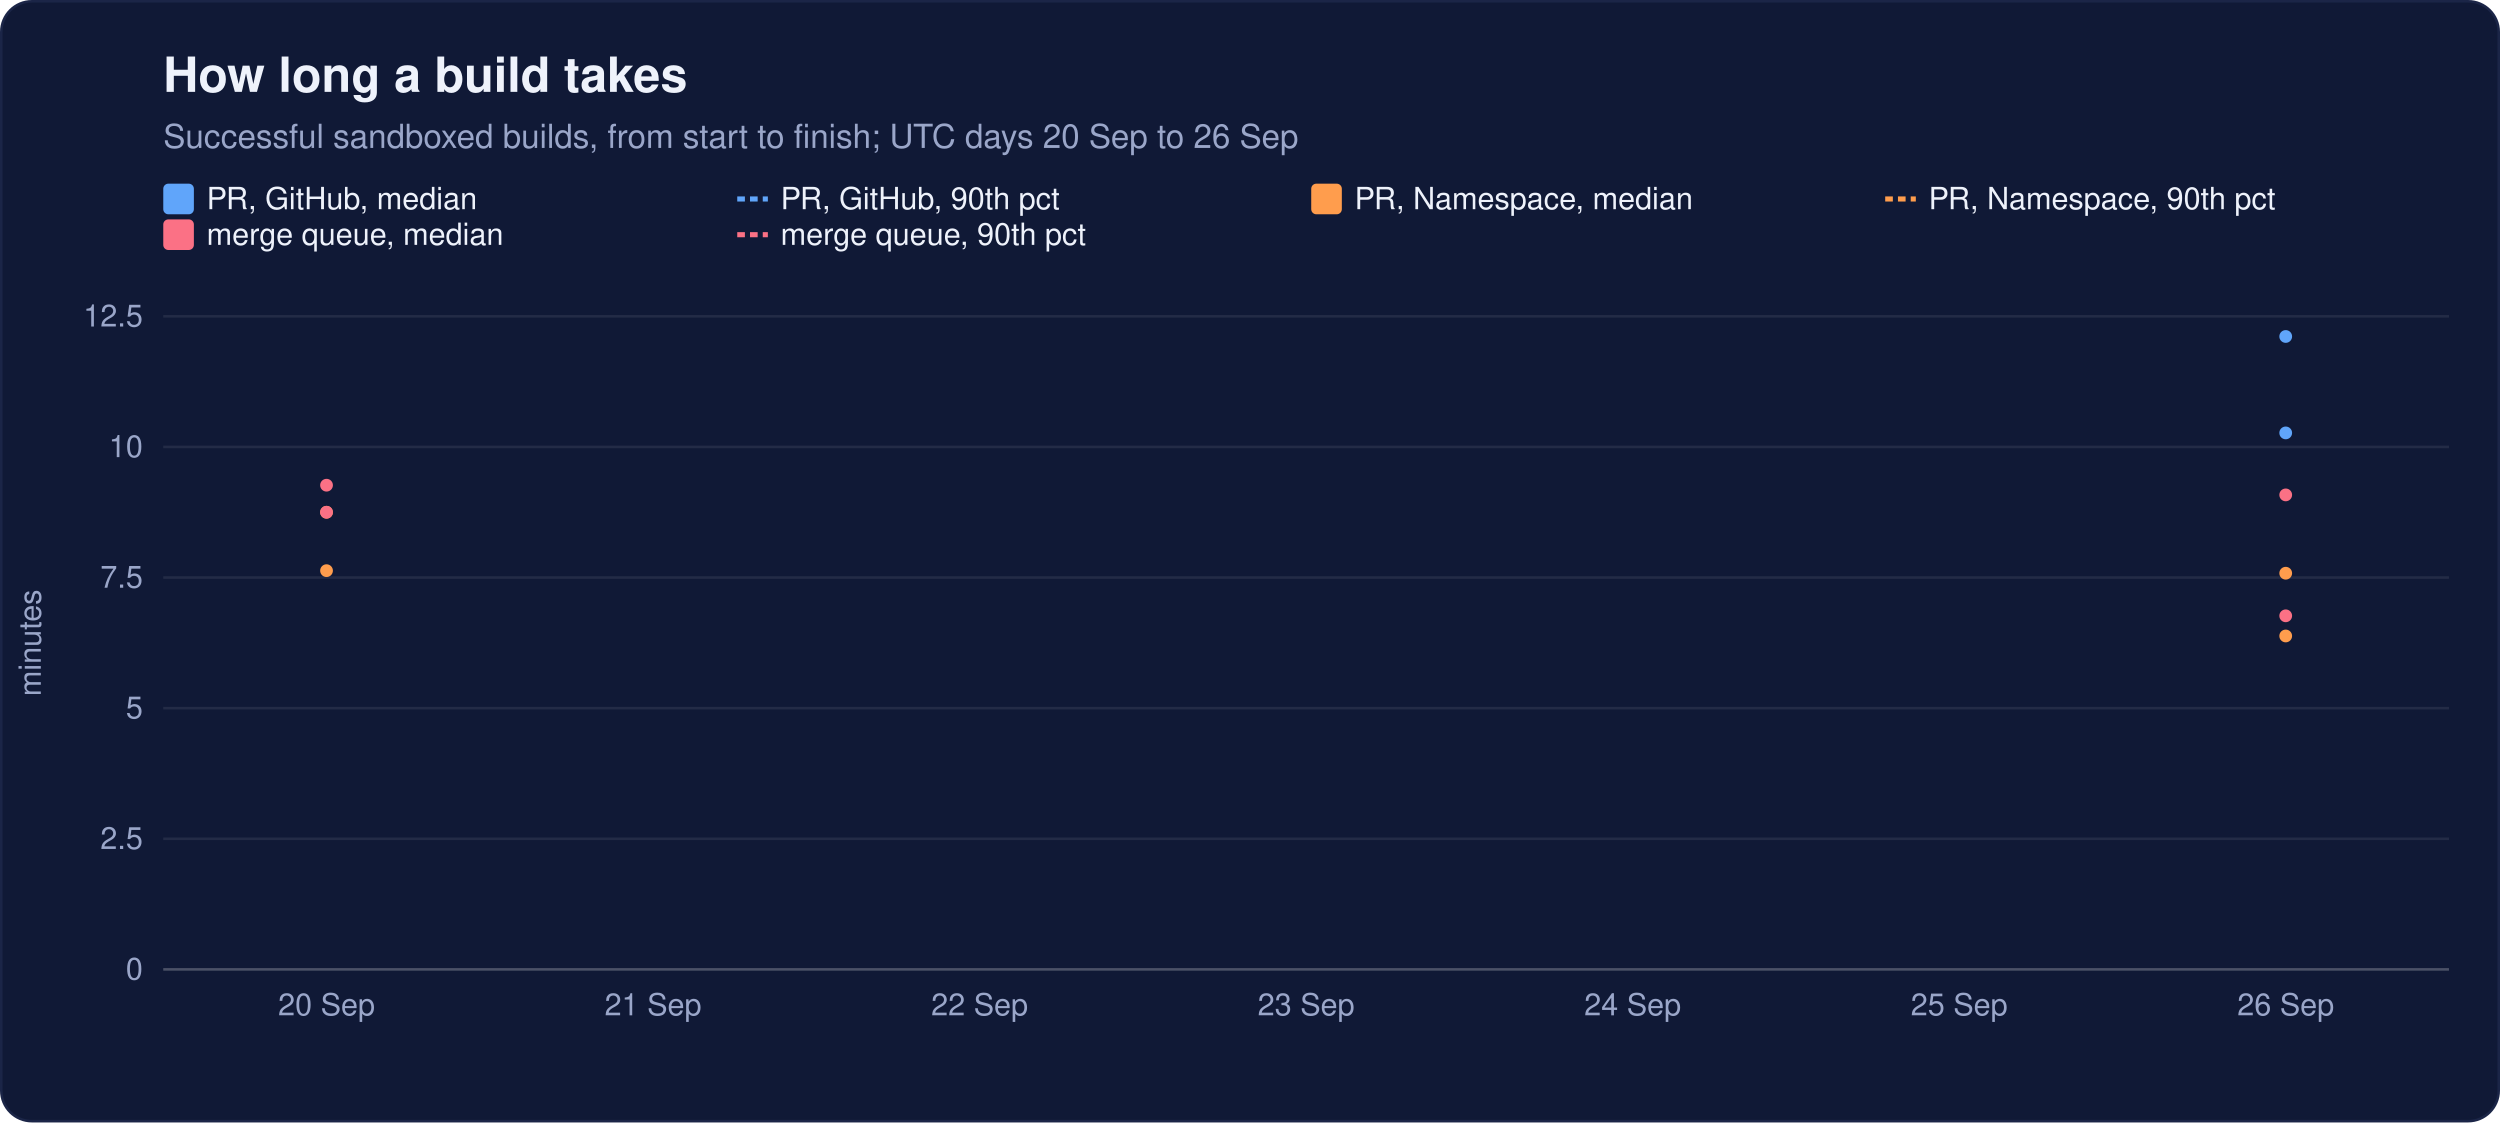
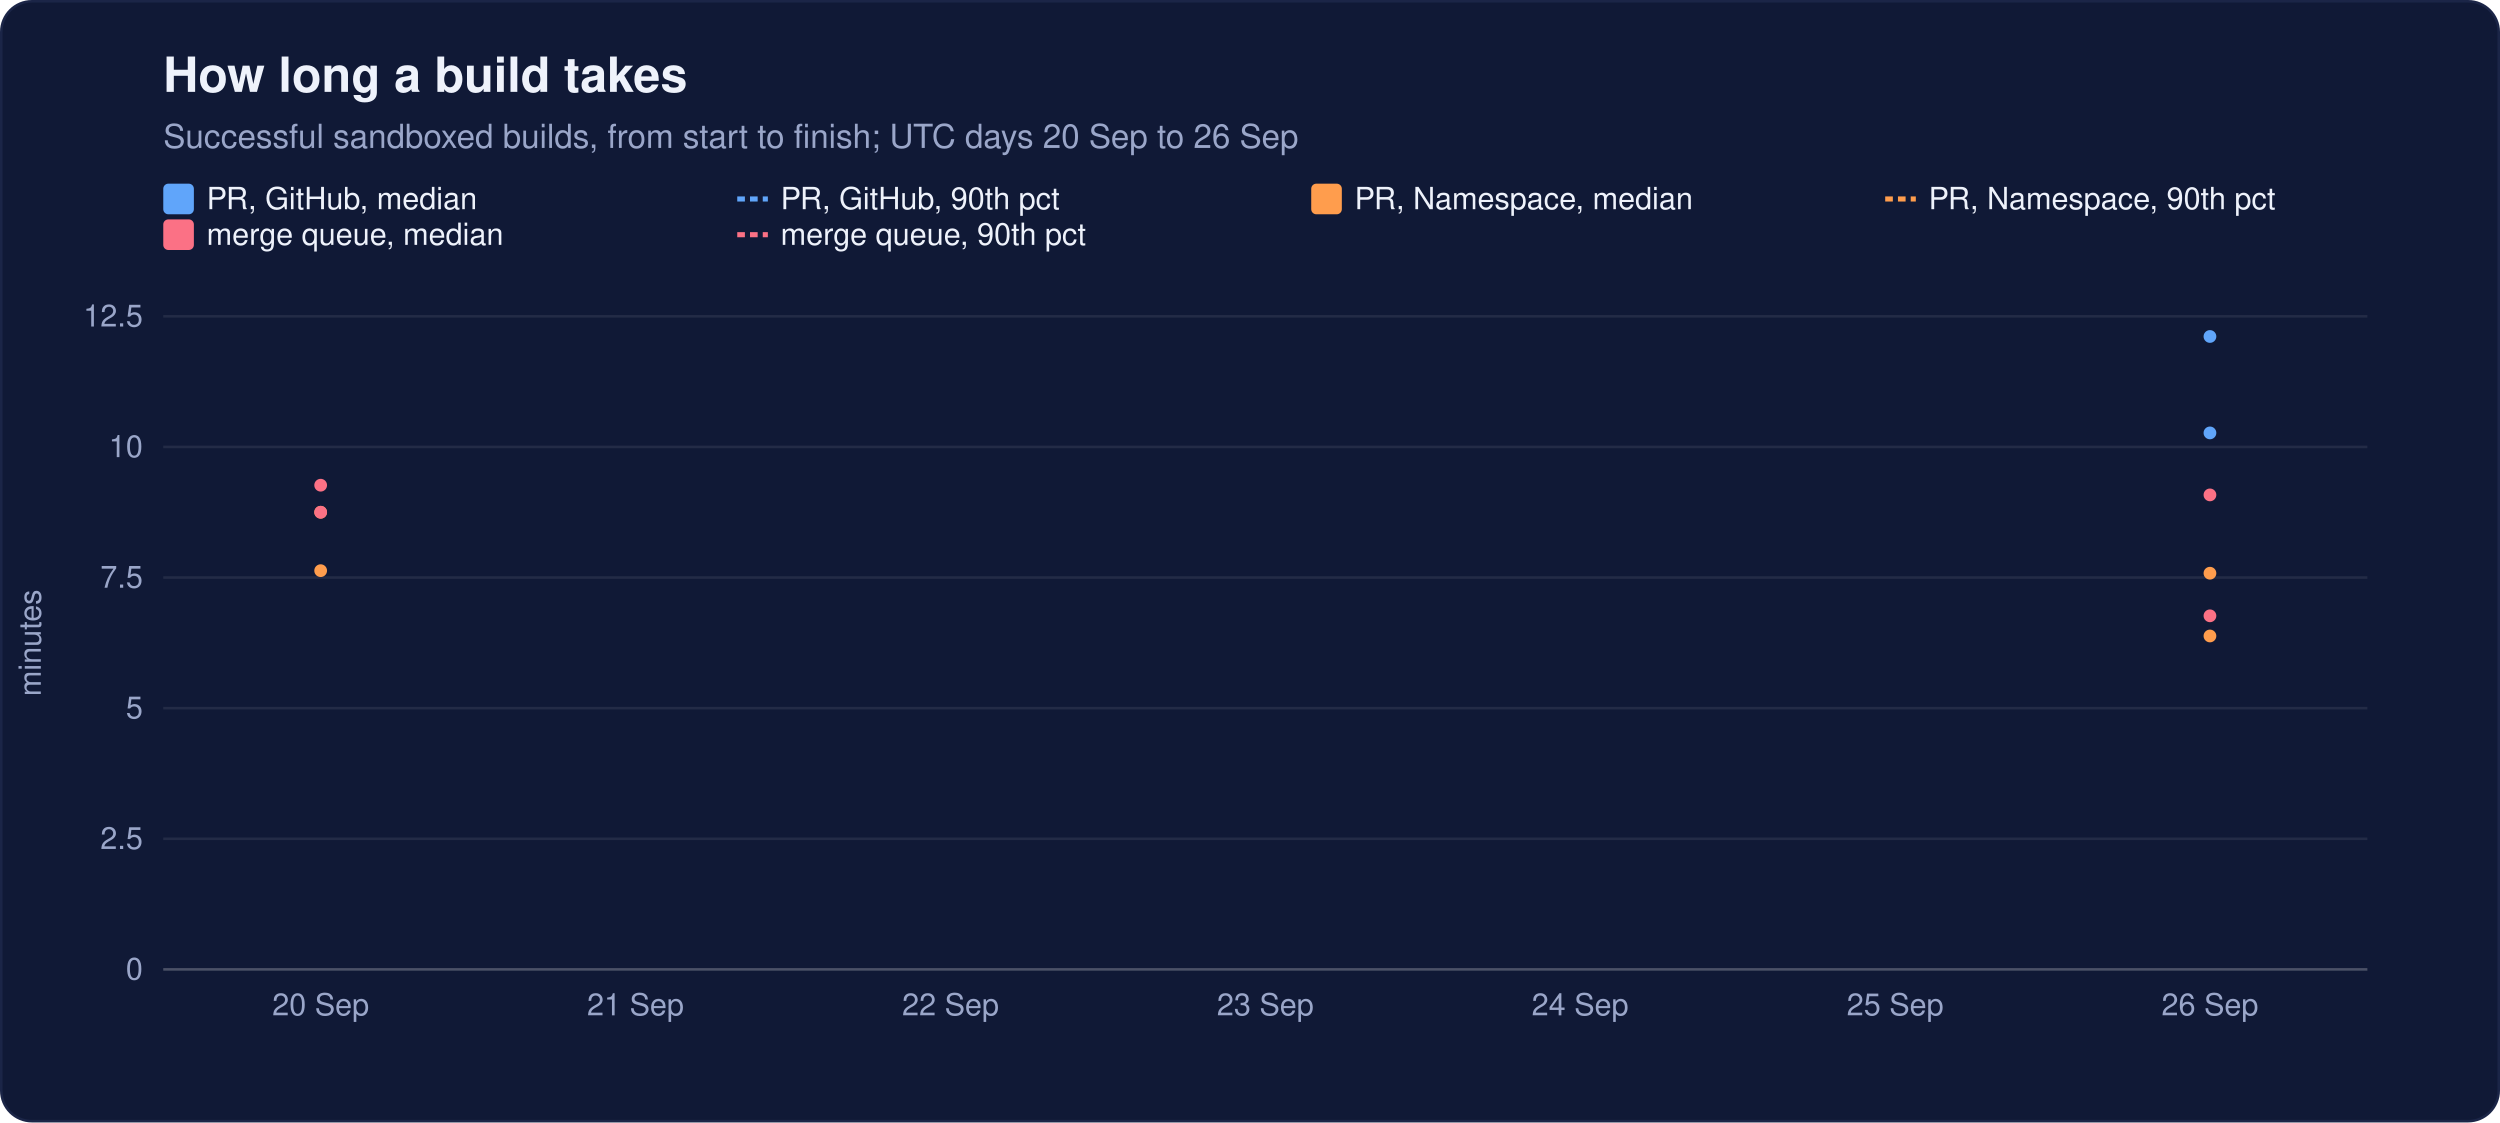
<svg xmlns="http://www.w3.org/2000/svg" viewBox="0 0 980 440" role="img">
  <style>text{font-family:'Helvetica Neue',Helvetica,Arial,'Liberation Sans',sans-serif;fill:#eef2fb}.title{font-size:19.0px;font-weight:600}.subtitle{font-size:13.0px;fill:#9aa6c9}.tick{font-size:12.0px;fill:#9aa6c9}.grid{stroke:rgba(255,255,255,0.08);stroke-width:1.0}.axis{stroke:rgba(255,255,255,0.18);stroke-width:1.0}.legend{font-size:12.0px;fill:#eef2fb}.note{font-size:11.0px;fill:#9aa6c9}</style>
  <rect x="0.5" y="0.5" width="979" height="439" rx="12.0" fill="#101936" stroke="#1b2547" stroke-width="1.0" />
  <text class="title" x="64" y="36">How long a build takes</text>
  <text class="subtitle" x="64" y="58">Successful sandboxed builds, from start to finish; UTC days 20 Sep to 26 Sep</text>
-   <line class="grid" x1="64" x2="960" y1="380.0" y2="380.0" />
+   <line class="grid" x1="64" x2="928" y1="380.0" y2="380.0" />
  <text class="tick" x="56" y="384.0" text-anchor="end">0</text>
-   <line class="grid" x1="64" x2="960" y1="328.8" y2="328.8" />
+   <line class="grid" x1="64" x2="928" y1="328.8" y2="328.8" />
  <text class="tick" x="56" y="332.8" text-anchor="end">2.5</text>
-   <line class="grid" x1="64" x2="960" y1="277.6" y2="277.6" />
+   <line class="grid" x1="64" x2="928" y1="277.6" y2="277.6" />
  <text class="tick" x="56" y="281.6" text-anchor="end">5</text>
-   <line class="grid" x1="64" x2="960" y1="226.4" y2="226.4" />
+   <line class="grid" x1="64" x2="928" y1="226.4" y2="226.4" />
  <text class="tick" x="56" y="230.4" text-anchor="end">7.5</text>
-   <line class="grid" x1="64" x2="960" y1="175.2" y2="175.2" />
+   <line class="grid" x1="64" x2="928" y1="175.2" y2="175.2" />
  <text class="tick" x="56" y="179.2" text-anchor="end">10</text>
-   <line class="grid" x1="64" x2="960" y1="124.0" y2="124.0" />
+   <line class="grid" x1="64" x2="928" y1="124.0" y2="124.0" />
  <text class="tick" x="56" y="128.0" text-anchor="end">12.5</text>
  <text class="tick" transform="translate(16,252) rotate(-90)" text-anchor="middle">minutes</text>
-   <text class="tick" x="128.0" y="398" text-anchor="middle">20 Sep</text>
-   <text class="tick" x="256.0" y="398" text-anchor="middle">21 Sep</text>
-   <text class="tick" x="384.0" y="398" text-anchor="middle">22 Sep</text>
-   <text class="tick" x="512.0" y="398" text-anchor="middle">23 Sep</text>
-   <text class="tick" x="640.0" y="398" text-anchor="middle">24 Sep</text>
-   <text class="tick" x="768.0" y="398" text-anchor="middle">25 Sep</text>
-   <text class="tick" x="896.0" y="398" text-anchor="middle">26 Sep</text>
-   <line class="axis" x1="64" x2="960" y1="380" y2="380" />
-   <circle cx="896.0" cy="169.7" r="2.5" fill="#60a5fa" />
-   <circle cx="896.0" cy="131.9" r="2.5" fill="#60a5fa" />
-   <circle cx="128.0" cy="223.7" r="2.5" fill="#ff9d4d" />
-   <circle cx="896.0" cy="249.3" r="2.5" fill="#ff9d4d" />
-   <circle cx="128.0" cy="200.8" r="2.5" fill="#ff9d4d" />
-   <circle cx="896.0" cy="224.7" r="2.5" fill="#ff9d4d" />
-   <circle cx="128.0" cy="200.8" r="2.5" fill="#fb7185" />
-   <circle cx="896.0" cy="241.4" r="2.5" fill="#fb7185" />
-   <circle cx="128.0" cy="190.2" r="2.5" fill="#fb7185" />
-   <circle cx="896.0" cy="194.0" r="2.5" fill="#fb7185" />
+   <text class="tick" x="125.7" y="398" text-anchor="middle">20 Sep</text>
+   <text class="tick" x="249.1" y="398" text-anchor="middle">21 Sep</text>
+   <text class="tick" x="372.6" y="398" text-anchor="middle">22 Sep</text>
+   <text class="tick" x="496.0" y="398" text-anchor="middle">23 Sep</text>
+   <text class="tick" x="619.4" y="398" text-anchor="middle">24 Sep</text>
+   <text class="tick" x="742.9" y="398" text-anchor="middle">25 Sep</text>
+   <text class="tick" x="866.3" y="398" text-anchor="middle">26 Sep</text>
+   <line class="axis" x1="64" x2="928" y1="380" y2="380" />
+   <circle cx="866.3" cy="169.7" r="2.5" fill="#60a5fa" />
+   <circle cx="866.3" cy="131.9" r="2.5" fill="#60a5fa" />
+   <circle cx="125.7" cy="223.7" r="2.5" fill="#ff9d4d" />
+   <circle cx="866.3" cy="249.3" r="2.5" fill="#ff9d4d" />
+   <circle cx="125.7" cy="200.8" r="2.5" fill="#ff9d4d" />
+   <circle cx="866.3" cy="224.7" r="2.5" fill="#ff9d4d" />
+   <circle cx="125.7" cy="200.8" r="2.5" fill="#fb7185" />
+   <circle cx="866.3" cy="241.4" r="2.5" fill="#fb7185" />
+   <circle cx="125.7" cy="190.2" r="2.5" fill="#fb7185" />
+   <circle cx="866.3" cy="194.0" r="2.5" fill="#fb7185" />
  <rect x="64" y="72" width="12" height="12" rx="2" fill="#60a5fa" />
  <text class="legend" x="81" y="82">PR, GitHub, median</text>
  <line x1="289" x2="301" y1="78" y2="78" stroke="#60a5fa" stroke-width="2" stroke-dasharray="3 2" />
  <text class="legend" x="306" y="82">PR, GitHub, 90th pct</text>
  <rect x="514" y="72" width="12" height="12" rx="2" fill="#ff9d4d" />
  <text class="legend" x="531" y="82">PR, Namespace, median</text>
  <line x1="739" x2="751" y1="78" y2="78" stroke="#ff9d4d" stroke-width="2" stroke-dasharray="3 2" />
  <text class="legend" x="756" y="82">PR, Namespace, 90th pct</text>
  <rect x="64" y="86" width="12" height="12" rx="2" fill="#fb7185" />
  <text class="legend" x="81" y="96">merge queue, median</text>
  <line x1="289" x2="301" y1="92" y2="92" stroke="#fb7185" stroke-width="2" stroke-dasharray="3 2" />
  <text class="legend" x="306" y="96">merge queue, 90th pct</text>
</svg>
